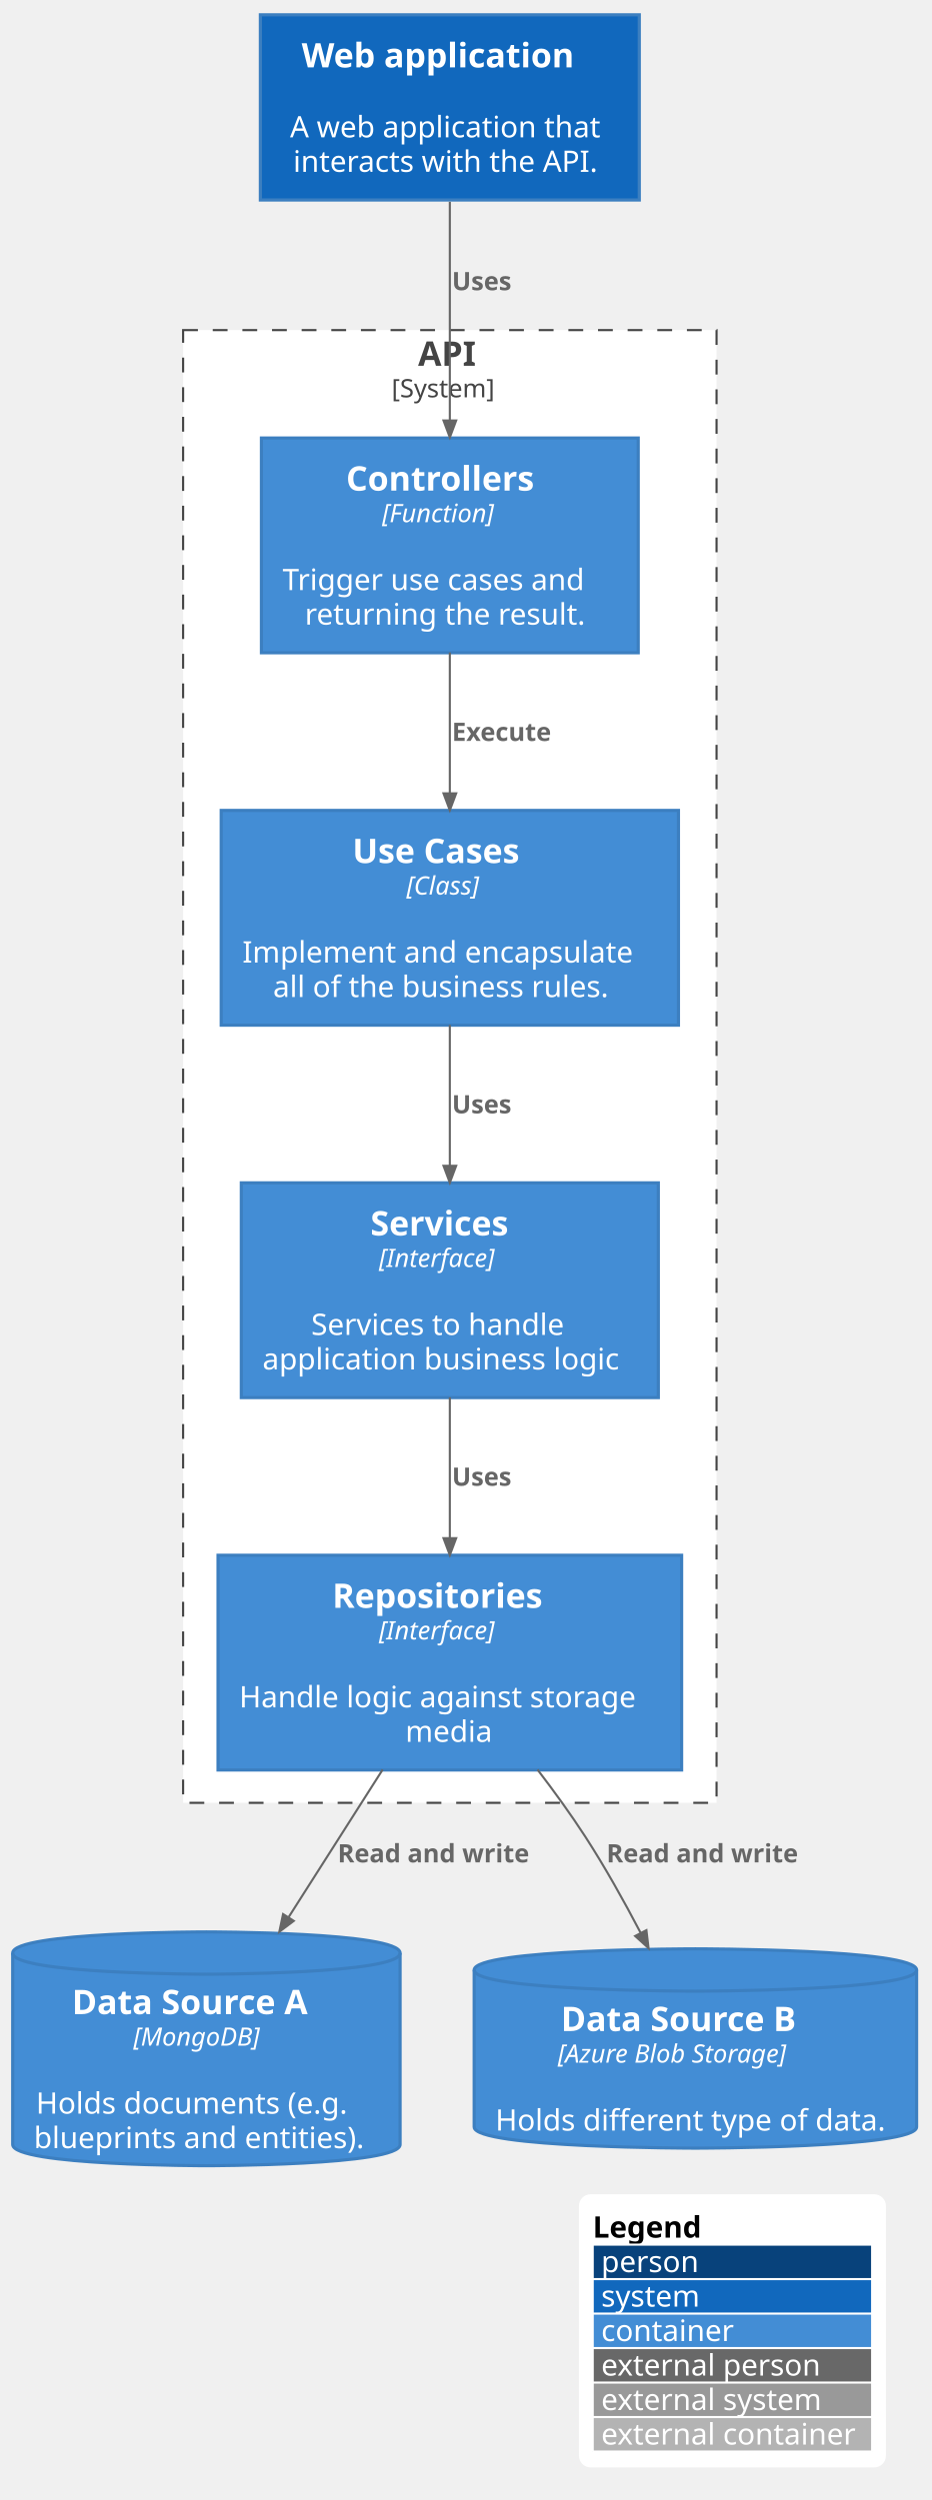
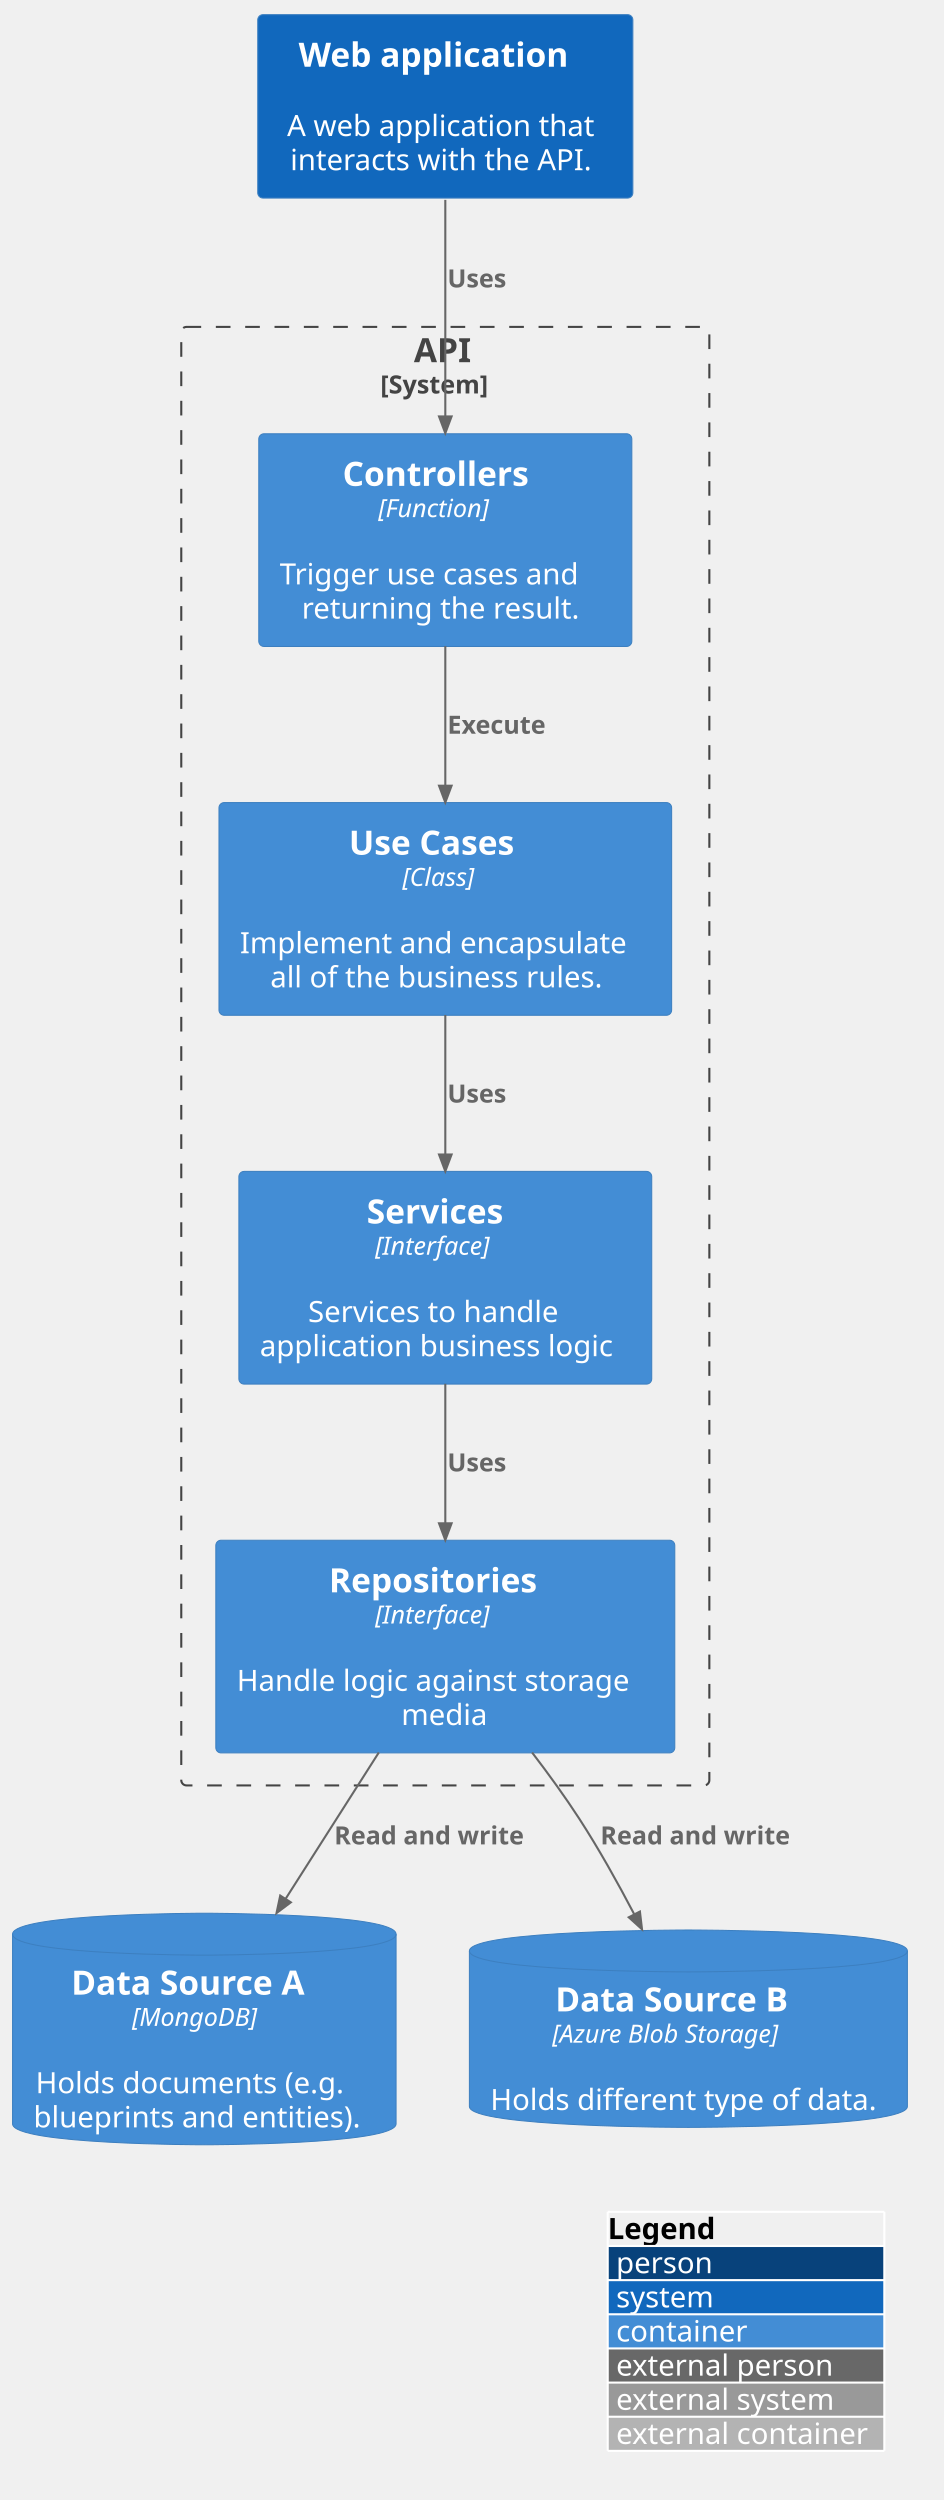
- <svg xmlns="http://www.w3.org/2000/svg" contentScriptType="application/ecmascript" contentStyleType="text/css" height="1181px" preserveAspectRatio="none" style="width:440px;height:1181px;background:#FFFFFF;" version="1.1" viewBox="0 0 440 1181" width="440px" zoomAndPan="magnify">
+ <svg xmlns="http://www.w3.org/2000/svg" contentStyleType="text/css" height="1193px" preserveAspectRatio="none" style="width:450px;height:1193px;background:#FFFFFF;" version="1.1" viewBox="0 0 450 1193" width="450px" zoomAndPan="magnify">
  <defs />
  <g>
-     <rect fill="#FFFFFF" height="696" style="stroke:#444444;stroke-width:1.0;stroke-dasharray:7.0,7.0;" width="252" x="86.5" y="156" />
-     <text fill="#444444" font-family="sans-serif" font-size="16" font-weight="bold" lengthAdjust="spacing" textLength="30" x="197.5" y="172.852">API</text>
-     <text fill="#444444" font-family="sans-serif" font-size="12" lengthAdjust="spacing" textLength="55" x="185" y="187.764">[System]</text>
-     <rect fill="#438DD5" height="101.484" style="stroke:#3C7FC0;stroke-width:1.5;" width="178" x="123.5" y="207" />
-     <text fill="#FFFFFF" font-family="sans-serif" font-size="16" font-weight="bold" lengthAdjust="spacing" textLength="98" x="163.5" y="231.852">Controllers</text>
-     <text fill="#FFFFFF" font-family="sans-serif" font-size="12" font-style="italic" lengthAdjust="spacing" textLength="64" x="180.5" y="246.764">[Function]</text>
-     <text fill="#FFFFFF" font-family="sans-serif" font-size="14" lengthAdjust="spacing" textLength="0" x="214.5" y="262.589" />
-     <text fill="#FFFFFF" font-family="sans-serif" font-size="14" lengthAdjust="spacing" textLength="154" x="133.5" y="278.886">Trigger use cases and</text>
-     <text fill="#FFFFFF" font-family="sans-serif" font-size="14" lengthAdjust="spacing" textLength="137" x="144" y="295.183">returning the result.</text>
-     <rect fill="#438DD5" height="101.484" style="stroke:#3C7FC0;stroke-width:1.5;" width="216" x="104.5" y="383" />
-     <text fill="#FFFFFF" font-family="sans-serif" font-size="16" font-weight="bold" lengthAdjust="spacing" textLength="92" x="166.5" y="407.852">Use Cases</text>
-     <text fill="#FFFFFF" font-family="sans-serif" font-size="12" font-style="italic" lengthAdjust="spacing" textLength="41" x="192" y="422.764">[Class]</text>
-     <text fill="#FFFFFF" font-family="sans-serif" font-size="14" lengthAdjust="spacing" textLength="0" x="214.5" y="438.589" />
-     <text fill="#FFFFFF" font-family="sans-serif" font-size="14" lengthAdjust="spacing" textLength="192" x="114.5" y="454.886">Implement and encapsulate</text>
-     <text fill="#FFFFFF" font-family="sans-serif" font-size="14" lengthAdjust="spacing" textLength="167" x="129" y="471.183">all of the business rules.</text>
-     <rect fill="#438DD5" height="101.484" style="stroke:#3C7FC0;stroke-width:1.5;" width="197" x="114" y="559" />
-     <text fill="#FFFFFF" font-family="sans-serif" font-size="16" font-weight="bold" lengthAdjust="spacing" textLength="75" x="175" y="583.852">Services</text>
-     <text fill="#FFFFFF" font-family="sans-serif" font-size="12" font-style="italic" lengthAdjust="spacing" textLength="67" x="179" y="598.764">[Interface]</text>
-     <text fill="#FFFFFF" font-family="sans-serif" font-size="14" lengthAdjust="spacing" textLength="0" x="214.5" y="614.589" />
-     <text fill="#FFFFFF" font-family="sans-serif" font-size="14" lengthAdjust="spacing" textLength="127" x="147" y="630.886">Services to handle</text>
-     <text fill="#FFFFFF" font-family="sans-serif" font-size="14" lengthAdjust="spacing" textLength="177" x="124" y="647.183">application business logic</text>
-     <rect fill="#438DD5" height="101.484" style="stroke:#3C7FC0;stroke-width:1.5;" width="219" x="103" y="735" />
-     <text fill="#FFFFFF" font-family="sans-serif" font-size="16" font-weight="bold" lengthAdjust="spacing" textLength="111" x="157" y="759.852">Repositories</text>
-     <text fill="#FFFFFF" font-family="sans-serif" font-size="12" font-style="italic" lengthAdjust="spacing" textLength="67" x="179" y="774.764">[Interface]</text>
-     <text fill="#FFFFFF" font-family="sans-serif" font-size="14" lengthAdjust="spacing" textLength="0" x="214.5" y="790.589" />
-     <text fill="#FFFFFF" font-family="sans-serif" font-size="14" lengthAdjust="spacing" textLength="195" x="113" y="806.886">Handle logic against storage</text>
-     <text fill="#FFFFFF" font-family="sans-serif" font-size="14" lengthAdjust="spacing" textLength="42" x="191.5" y="823.183">media</text>
-     <rect fill="#1168BD" height="87.516" style="stroke:#3C7FC0;stroke-width:1.5;" width="179" x="123" y="7" />
-     <text fill="#FFFFFF" font-family="sans-serif" font-size="16" font-weight="bold" lengthAdjust="spacing" textLength="140" x="142.5" y="31.852">Web application</text>
-     <text fill="#FFFFFF" font-family="sans-serif" font-size="14" lengthAdjust="spacing" textLength="0" x="214.5" y="48.62" />
-     <text fill="#FFFFFF" font-family="sans-serif" font-size="14" lengthAdjust="spacing" textLength="151" x="137" y="64.917">A web application that</text>
-     <text fill="#FFFFFF" font-family="sans-serif" font-size="14" lengthAdjust="spacing" textLength="148" x="138.5" y="81.214">interacts with the API.</text>
-     <path d="M6,923 C6,913 97.5,913 97.5,913 C97.5,913 189,913 189,923 L189,1013.484 C189,1023.484 97.5,1023.484 97.5,1023.484 C97.5,1023.484 6,1023.484 6,1013.484 L6,923 " fill="#438DD5" style="stroke:#3C7FC0;stroke-width:1.5;" />
-     <path d="M6,923 C6,933 97.5,933 97.5,933 C97.5,933 189,933 189,923 " fill="none" style="stroke:#3C7FC0;stroke-width:1.5;" />
-     <text fill="#FFFFFF" font-family="sans-serif" font-size="16" font-weight="bold" lengthAdjust="spacing" textLength="127" x="34" y="951.852">Data Source A</text>
-     <text fill="#FFFFFF" font-family="sans-serif" font-size="12" font-style="italic" lengthAdjust="spacing" textLength="69" x="63" y="966.764">[MongoDB]</text>
-     <text fill="#FFFFFF" font-family="sans-serif" font-size="14" lengthAdjust="spacing" textLength="0" x="99.5" y="982.589" />
-     <text fill="#FFFFFF" font-family="sans-serif" font-size="14" lengthAdjust="spacing" textLength="157" x="17" y="998.886">Holds documents (e.g.</text>
-     <text fill="#FFFFFF" font-family="sans-serif" font-size="14" lengthAdjust="spacing" textLength="163" x="16" y="1015.183">blueprints and entities).</text>
-     <path d="M224,931 C224,921 328.5,921 328.5,921 C328.5,921 433,921 433,931 L433,1005.188 C433,1015.188 328.5,1015.188 328.5,1015.188 C328.5,1015.188 224,1015.188 224,1005.188 L224,931 " fill="#438DD5" style="stroke:#3C7FC0;stroke-width:1.5;" />
-     <path d="M224,931 C224,941 328.5,941 328.5,941 C328.5,941 433,941 433,931 " fill="none" style="stroke:#3C7FC0;stroke-width:1.5;" />
-     <text fill="#FFFFFF" font-family="sans-serif" font-size="16" font-weight="bold" lengthAdjust="spacing" textLength="127" x="265" y="959.852">Data Source B</text>
-     <text fill="#FFFFFF" font-family="sans-serif" font-size="12" font-style="italic" lengthAdjust="spacing" textLength="130" x="263.5" y="974.764">[Azure Blob Storage]</text>
-     <text fill="#FFFFFF" font-family="sans-serif" font-size="14" lengthAdjust="spacing" textLength="0" x="330.5" y="990.589" />
-     <text fill="#FFFFFF" font-family="sans-serif" font-size="14" lengthAdjust="spacing" textLength="189" x="234" y="1006.886">Holds different type of data.</text>
-     <path d="M212.5,308.36 C212.5,329.11 212.5,353.33 212.5,374.83 " fill="none" id="controllers-to-use_cases" style="stroke:#666666;stroke-width:1.0;" />
-     <polygon fill="#666666" points="212.5,382.93,215.5,374.93,209.5,374.93,212.5,382.93" style="stroke:#666666;stroke-width:1.0;" />
-     <text fill="#666666" font-family="sans-serif" font-size="12" font-weight="bold" lengthAdjust="spacing" textLength="55" x="213.5" y="350.139">Execute</text>
-     <path d="M212.5,484.36 C212.5,505.11 212.5,529.33 212.5,550.83 " fill="none" id="use_cases-to-services" style="stroke:#666666;stroke-width:1.0;" />
-     <polygon fill="#666666" points="212.5,558.93,215.5,550.93,209.5,550.93,212.5,558.93" style="stroke:#666666;stroke-width:1.0;" />
-     <text fill="#666666" font-family="sans-serif" font-size="12" font-weight="bold" lengthAdjust="spacing" textLength="35" x="213.5" y="526.139">Uses</text>
-     <path d="M212.5,660.36 C212.5,681.11 212.5,705.33 212.5,726.83 " fill="none" id="services-to-repositories" style="stroke:#666666;stroke-width:1.0;" />
-     <polygon fill="#666666" points="212.5,734.93,215.5,726.93,209.5,726.93,212.5,734.93" style="stroke:#666666;stroke-width:1.0;" />
-     <text fill="#666666" font-family="sans-serif" font-size="12" font-weight="bold" lengthAdjust="spacing" textLength="35" x="213.5" y="702.139">Uses</text>
-     <path d="M212.5,95.37 C212.5,125.42 212.5,165.75 212.5,198.55 " fill="none" id="web-to-controllers" style="stroke:#666666;stroke-width:1.0;" />
-     <polygon fill="#666666" points="212.5,206.72,215.5,198.72,209.5,198.72,212.5,206.72" style="stroke:#666666;stroke-width:1.0;" />
-     <text fill="#666666" font-family="sans-serif" font-size="12" font-weight="bold" lengthAdjust="spacing" textLength="35" x="213.5" y="137.139">Uses</text>
-     <path d="M180.77,836.3 C167.03,857.86 150.82,883.31 136.37,905.99 " fill="none" id="repositories-to-data_source_a" style="stroke:#666666;stroke-width:1.0;" />
-     <polygon fill="#666666" points="131.95,912.93,138.781,907.798,133.722,904.572,131.95,912.93" style="stroke:#666666;stroke-width:1.0;" />
-     <text fill="#666666" font-family="sans-serif" font-size="12" font-weight="bold" lengthAdjust="spacing" textLength="108" x="159.5" y="880.139">Read and write</text>
-     <path d="M253.92,836.31 C261.77,846.55 269.65,857.43 276.5,868 C285.75,882.28 294.76,898.39 302.61,913.4 " fill="none" id="repositories-to-data_source_b" style="stroke:#666666;stroke-width:1.0;" />
-     <polygon fill="#666666" points="306.37,920.67,305.367,912.185,300.035,914.937,306.37,920.67" style="stroke:#666666;stroke-width:1.0;" />
-     <text fill="#666666" font-family="sans-serif" font-size="12" font-weight="bold" lengthAdjust="spacing" textLength="108" x="286.5" y="880.139">Read and write</text>
-     <rect fill="#FFFFFF" height="128.078" rx="5" ry="5" style="stroke:#FFFFFF;stroke-width:1.0;" width="144" x="274" y="1037.484" />
-     <text fill="#000000" font-family="sans-serif" font-size="14" font-weight="bold" lengthAdjust="spacing" textLength="59" x="280" y="1057.479">Legend</text>
-     <text fill="#FFFFFF" font-family="sans-serif" font-size="14" lengthAdjust="spacing" textLength="0" x="343" y="1057.479" />
-     <rect fill="#08427B" height="16.297" style="stroke:none;stroke-width:1.0;" width="132" x="280" y="1060.781" />
-     <text fill="#FFFFFF" font-family="sans-serif" font-size="14" lengthAdjust="spacing" textLength="49" x="284" y="1073.776">person</text>
-     <rect fill="#1168BD" height="16.297" style="stroke:none;stroke-width:1.0;" width="132" x="280" y="1077.078" />
-     <text fill="#FFFFFF" font-family="sans-serif" font-size="14" lengthAdjust="spacing" textLength="50" x="284" y="1090.073">system</text>
-     <rect fill="#438DD5" height="16.297" style="stroke:none;stroke-width:1.0;" width="132" x="280" y="1093.375" />
-     <text fill="#FFFFFF" font-family="sans-serif" font-size="14" lengthAdjust="spacing" textLength="65" x="284" y="1106.37">container</text>
-     <rect fill="#686868" height="16.297" style="stroke:none;stroke-width:1.0;" width="132" x="280" y="1109.672" />
-     <text fill="#FFFFFF" font-family="sans-serif" font-size="14" lengthAdjust="spacing" textLength="108" x="284" y="1122.667">external person</text>
-     <rect fill="#999999" height="16.297" style="stroke:none;stroke-width:1.0;" width="132" x="280" y="1125.969" />
-     <text fill="#FFFFFF" font-family="sans-serif" font-size="14" lengthAdjust="spacing" textLength="109" x="284" y="1138.964">external system</text>
-     <rect fill="#B3B3B3" height="16.297" style="stroke:none;stroke-width:1.0;" width="132" x="280" y="1142.266" />
-     <text fill="#FFFFFF" font-family="sans-serif" font-size="14" lengthAdjust="spacing" textLength="124" x="284" y="1155.261">external container</text>
-     <line style="stroke:#FFFFFF;stroke-width:1.0;" x1="280" x2="412" y1="1044.484" y2="1044.484" />
-     <line style="stroke:#FFFFFF;stroke-width:1.0;" x1="280" x2="412" y1="1060.781" y2="1060.781" />
-     <line style="stroke:#FFFFFF;stroke-width:1.0;" x1="280" x2="412" y1="1077.078" y2="1077.078" />
-     <line style="stroke:#FFFFFF;stroke-width:1.0;" x1="280" x2="412" y1="1093.375" y2="1093.375" />
-     <line style="stroke:#FFFFFF;stroke-width:1.0;" x1="280" x2="412" y1="1109.672" y2="1109.672" />
-     <line style="stroke:#FFFFFF;stroke-width:1.0;" x1="280" x2="412" y1="1125.969" y2="1125.969" />
-     <line style="stroke:#FFFFFF;stroke-width:1.0;" x1="280" x2="412" y1="1142.266" y2="1142.266" />
-     <line style="stroke:#FFFFFF;stroke-width:1.0;" x1="280" x2="412" y1="1158.562" y2="1158.562" />
-     <line style="stroke:#FFFFFF;stroke-width:1.0;" x1="280" x2="280" y1="1044.484" y2="1158.562" />
-     <line style="stroke:#FFFFFF;stroke-width:1.0;" x1="412" x2="412" y1="1044.484" y2="1158.562" />
+     <g id="cluster_api">
+       <rect height="696" rx="2.5" ry="2.5" style="stroke:#444444;stroke-width:1.0;fill:none;stroke-dasharray:7.0,7.0;" width="252" x="86.5" y="156" />
+       <text fill="#444444" font-family="sans-serif" font-size="16" font-weight="bold" lengthAdjust="spacing" textLength="30" x="197.5" y="172.852">API</text>
+       <text fill="#444444" font-family="sans-serif" font-size="12" font-weight="bold" lengthAdjust="spacing" textLength="62" x="181.5" y="187.764">[System]</text>
+     </g>
+     <g id="elem_controllers">
+       <rect fill="#438DD5" height="101.484" rx="2.5" ry="2.5" style="stroke:#3C7FC0;stroke-width:0.5;" width="178" x="123.5" y="207" />
+       <text fill="#FFFFFF" font-family="sans-serif" font-size="16" font-weight="bold" lengthAdjust="spacing" textLength="98" x="163.5" y="231.852">Controllers</text>
+       <text fill="#FFFFFF" font-family="sans-serif" font-size="12" font-style="italic" lengthAdjust="spacing" textLength="64" x="180.5" y="246.764">[Function]</text>
+       <text fill="#FFFFFF" font-family="sans-serif" font-size="14" lengthAdjust="spacing" textLength="4" x="210.5" y="262.589"> </text>
+       <text fill="#FFFFFF" font-family="sans-serif" font-size="14" lengthAdjust="spacing" textLength="154" x="133.5" y="278.886">Trigger use cases and</text>
+       <text fill="#FFFFFF" font-family="sans-serif" font-size="14" lengthAdjust="spacing" textLength="137" x="144" y="295.183">returning the result.</text>
+     </g>
+     <g id="elem_use_cases">
+       <rect fill="#438DD5" height="101.484" rx="2.5" ry="2.5" style="stroke:#3C7FC0;stroke-width:0.5;" width="216" x="104.5" y="383" />
+       <text fill="#FFFFFF" font-family="sans-serif" font-size="16" font-weight="bold" lengthAdjust="spacing" textLength="92" x="166.5" y="407.852">Use Cases</text>
+       <text fill="#FFFFFF" font-family="sans-serif" font-size="12" font-style="italic" lengthAdjust="spacing" textLength="41" x="192" y="422.764">[Class]</text>
+       <text fill="#FFFFFF" font-family="sans-serif" font-size="14" lengthAdjust="spacing" textLength="4" x="210.5" y="438.589"> </text>
+       <text fill="#FFFFFF" font-family="sans-serif" font-size="14" lengthAdjust="spacing" textLength="192" x="114.5" y="454.886">Implement and encapsulate</text>
+       <text fill="#FFFFFF" font-family="sans-serif" font-size="14" lengthAdjust="spacing" textLength="167" x="129" y="471.183">all of the business rules.</text>
+     </g>
+     <g id="elem_services">
+       <rect fill="#438DD5" height="101.484" rx="2.5" ry="2.5" style="stroke:#3C7FC0;stroke-width:0.5;" width="197" x="114" y="559" />
+       <text fill="#FFFFFF" font-family="sans-serif" font-size="16" font-weight="bold" lengthAdjust="spacing" textLength="75" x="175" y="583.852">Services</text>
+       <text fill="#FFFFFF" font-family="sans-serif" font-size="12" font-style="italic" lengthAdjust="spacing" textLength="67" x="179" y="598.764">[Interface]</text>
+       <text fill="#FFFFFF" font-family="sans-serif" font-size="14" lengthAdjust="spacing" textLength="4" x="210.5" y="614.589"> </text>
+       <text fill="#FFFFFF" font-family="sans-serif" font-size="14" lengthAdjust="spacing" textLength="127" x="147" y="630.886">Services to handle</text>
+       <text fill="#FFFFFF" font-family="sans-serif" font-size="14" lengthAdjust="spacing" textLength="177" x="124" y="647.183">application business logic</text>
+     </g>
+     <g id="elem_repositories">
+       <rect fill="#438DD5" height="101.484" rx="2.5" ry="2.5" style="stroke:#3C7FC0;stroke-width:0.5;" width="219" x="103" y="735" />
+       <text fill="#FFFFFF" font-family="sans-serif" font-size="16" font-weight="bold" lengthAdjust="spacing" textLength="111" x="157" y="759.852">Repositories</text>
+       <text fill="#FFFFFF" font-family="sans-serif" font-size="12" font-style="italic" lengthAdjust="spacing" textLength="67" x="179" y="774.764">[Interface]</text>
+       <text fill="#FFFFFF" font-family="sans-serif" font-size="14" lengthAdjust="spacing" textLength="4" x="210.5" y="790.589"> </text>
+       <text fill="#FFFFFF" font-family="sans-serif" font-size="14" lengthAdjust="spacing" textLength="195" x="113" y="806.886">Handle logic against storage</text>
+       <text fill="#FFFFFF" font-family="sans-serif" font-size="14" lengthAdjust="spacing" textLength="42" x="191.5" y="823.183">media</text>
+     </g>
+     <g id="elem_web">
+       <rect fill="#1168BD" height="87.516" rx="2.5" ry="2.5" style="stroke:#3C7FC0;stroke-width:0.5;" width="179" x="123" y="7" />
+       <text fill="#FFFFFF" font-family="sans-serif" font-size="16" font-weight="bold" lengthAdjust="spacing" textLength="140" x="142.5" y="31.852">Web application</text>
+       <text fill="#FFFFFF" font-family="sans-serif" font-size="14" lengthAdjust="spacing" textLength="4" x="210.5" y="48.62"> </text>
+       <text fill="#FFFFFF" font-family="sans-serif" font-size="14" lengthAdjust="spacing" textLength="151" x="137" y="64.917">A web application that</text>
+       <text fill="#FFFFFF" font-family="sans-serif" font-size="14" lengthAdjust="spacing" textLength="148" x="138.5" y="81.214">interacts with the API.</text>
+     </g>
+     <g id="elem_data_source_a">
+       <path d="M6,923 C6,913 97.5,913 97.5,913 C97.5,913 189,913 189,923 L189,1013.484 C189,1023.484 97.5,1023.484 97.5,1023.484 C97.5,1023.484 6,1023.484 6,1013.484 L6,923 " fill="#438DD5" style="stroke:#3C7FC0;stroke-width:0.5;" />
+       <path d="M6,923 C6,933 97.5,933 97.5,933 C97.5,933 189,933 189,923 " fill="none" style="stroke:#3C7FC0;stroke-width:0.5;" />
+       <text fill="#FFFFFF" font-family="sans-serif" font-size="16" font-weight="bold" lengthAdjust="spacing" textLength="127" x="34" y="951.852">Data Source A</text>
+       <text fill="#FFFFFF" font-family="sans-serif" font-size="12" font-style="italic" lengthAdjust="spacing" textLength="69" x="63" y="966.764">[MongoDB]</text>
+       <text fill="#FFFFFF" font-family="sans-serif" font-size="14" lengthAdjust="spacing" textLength="4" x="95.5" y="982.589"> </text>
+       <text fill="#FFFFFF" font-family="sans-serif" font-size="14" lengthAdjust="spacing" textLength="157" x="17" y="998.886">Holds documents (e.g.</text>
+       <text fill="#FFFFFF" font-family="sans-serif" font-size="14" lengthAdjust="spacing" textLength="163" x="16" y="1015.183">blueprints and entities).</text>
+     </g>
+     <g id="elem_data_source_b">
+       <path d="M224,931 C224,921 328.5,921 328.5,921 C328.5,921 433,921 433,931 L433,1005.188 C433,1015.188 328.5,1015.188 328.5,1015.188 C328.5,1015.188 224,1015.188 224,1005.188 L224,931 " fill="#438DD5" style="stroke:#3C7FC0;stroke-width:0.5;" />
+       <path d="M224,931 C224,941 328.5,941 328.5,941 C328.5,941 433,941 433,931 " fill="none" style="stroke:#3C7FC0;stroke-width:0.5;" />
+       <text fill="#FFFFFF" font-family="sans-serif" font-size="16" font-weight="bold" lengthAdjust="spacing" textLength="127" x="265" y="959.852">Data Source B</text>
+       <text fill="#FFFFFF" font-family="sans-serif" font-size="12" font-style="italic" lengthAdjust="spacing" textLength="130" x="263.5" y="974.764">[Azure Blob Storage]</text>
+       <text fill="#FFFFFF" font-family="sans-serif" font-size="14" lengthAdjust="spacing" textLength="4" x="326.5" y="990.589"> </text>
+       <text fill="#FFFFFF" font-family="sans-serif" font-size="14" lengthAdjust="spacing" textLength="189" x="234" y="1006.886">Holds different type of data.</text>
+     </g>
+     <g id="link_controllers_use_cases">
+       <path d="M212.5,308.36 C212.5,329.11 212.5,353.33 212.5,374.83 " fill="none" id="controllers-to-use_cases" style="stroke:#666666;stroke-width:1.0;" />
+       <polygon fill="#666666" points="212.5,382.93,215.5,374.93,209.5,374.93,212.5,382.93" style="stroke:#666666;stroke-width:1.0;" />
+       <text fill="#666666" font-family="sans-serif" font-size="12" font-weight="bold" lengthAdjust="spacing" textLength="55" x="213.5" y="350.139">Execute</text>
+     </g>
+     <g id="link_use_cases_services">
+       <path d="M212.5,484.36 C212.5,505.11 212.5,529.33 212.5,550.83 " fill="none" id="use_cases-to-services" style="stroke:#666666;stroke-width:1.0;" />
+       <polygon fill="#666666" points="212.5,558.93,215.5,550.93,209.5,550.93,212.5,558.93" style="stroke:#666666;stroke-width:1.0;" />
+       <text fill="#666666" font-family="sans-serif" font-size="12" font-weight="bold" lengthAdjust="spacing" textLength="35" x="213.5" y="526.139">Uses</text>
+     </g>
+     <g id="link_services_repositories">
+       <path d="M212.5,660.36 C212.5,681.11 212.5,705.33 212.5,726.83 " fill="none" id="services-to-repositories" style="stroke:#666666;stroke-width:1.0;" />
+       <polygon fill="#666666" points="212.5,734.93,215.5,726.93,209.5,726.93,212.5,734.93" style="stroke:#666666;stroke-width:1.0;" />
+       <text fill="#666666" font-family="sans-serif" font-size="12" font-weight="bold" lengthAdjust="spacing" textLength="35" x="213.5" y="702.139">Uses</text>
+     </g>
+     <g id="link_web_controllers">
+       <path d="M212.5,95.37 C212.5,125.42 212.5,165.75 212.5,198.55 " fill="none" id="web-to-controllers" style="stroke:#666666;stroke-width:1.0;" />
+       <polygon fill="#666666" points="212.5,206.72,215.5,198.72,209.5,198.72,212.5,206.72" style="stroke:#666666;stroke-width:1.0;" />
+       <text fill="#666666" font-family="sans-serif" font-size="12" font-weight="bold" lengthAdjust="spacing" textLength="35" x="213.5" y="137.139">Uses</text>
+     </g>
+     <g id="link_repositories_data_source_a">
+       <path d="M180.77,836.3 C167.03,857.86 150.82,883.31 136.37,905.99 " fill="none" id="repositories-to-data_source_a" style="stroke:#666666;stroke-width:1.0;" />
+       <polygon fill="#666666" points="131.95,912.93,138.781,907.798,133.722,904.572,131.95,912.93" style="stroke:#666666;stroke-width:1.0;" />
+       <text fill="#666666" font-family="sans-serif" font-size="12" font-weight="bold" lengthAdjust="spacing" textLength="108" x="159.5" y="880.139">Read and write</text>
+     </g>
+     <g id="link_repositories_data_source_b">
+       <path d="M253.92,836.31 C261.77,846.55 269.65,857.43 276.5,868 C285.75,882.28 294.76,898.39 302.61,913.4 " fill="none" id="repositories-to-data_source_b" style="stroke:#666666;stroke-width:1.0;" />
+       <polygon fill="#666666" points="306.37,920.67,305.367,912.185,300.035,914.937,306.37,920.67" style="stroke:#666666;stroke-width:1.0;" />
+       <text fill="#666666" font-family="sans-serif" font-size="12" font-weight="bold" lengthAdjust="spacing" textLength="108" x="286.5" y="880.139">Read and write</text>
+     </g>
+     <rect height="130.078" rx="7.5" ry="7.5" style="stroke:#00000000;stroke-width:1.0;fill:none;" width="144" x="284" y="1047.484" />
+     <text fill="#000000" font-family="sans-serif" font-size="14" font-weight="bold" lengthAdjust="spacing" textLength="59" x="290" y="1068.479">Legend</text>
+     <text fill="#FFFFFF" font-family="sans-serif" font-size="14" lengthAdjust="spacing" textLength="4" x="349" y="1068.479"> </text>
+     <rect fill="#08427B" height="16.297" style="stroke:none;stroke-width:1.0;" width="132" x="290" y="1071.781" />
+     <text fill="#FFFFFF" font-family="sans-serif" font-size="14" lengthAdjust="spacing" textLength="49" x="294" y="1084.776">person</text>
+     <rect fill="#1168BD" height="16.297" style="stroke:none;stroke-width:1.0;" width="132" x="290" y="1088.078" />
+     <text fill="#FFFFFF" font-family="sans-serif" font-size="14" lengthAdjust="spacing" textLength="50" x="294" y="1101.073">system</text>
+     <rect fill="#438DD5" height="16.297" style="stroke:none;stroke-width:1.0;" width="132" x="290" y="1104.375" />
+     <text fill="#FFFFFF" font-family="sans-serif" font-size="14" lengthAdjust="spacing" textLength="65" x="294" y="1117.37">container</text>
+     <rect fill="#686868" height="16.297" style="stroke:none;stroke-width:1.0;" width="132" x="290" y="1120.672" />
+     <text fill="#FFFFFF" font-family="sans-serif" font-size="14" lengthAdjust="spacing" textLength="108" x="294" y="1133.667">external person</text>
+     <rect fill="#999999" height="16.297" style="stroke:none;stroke-width:1.0;" width="132" x="290" y="1136.969" />
+     <text fill="#FFFFFF" font-family="sans-serif" font-size="14" lengthAdjust="spacing" textLength="109" x="294" y="1149.964">external system</text>
+     <rect fill="#B3B3B3" height="16.297" style="stroke:none;stroke-width:1.0;" width="132" x="290" y="1153.266" />
+     <text fill="#FFFFFF" font-family="sans-serif" font-size="14" lengthAdjust="spacing" textLength="124" x="294" y="1166.261">external container</text>
+     <line style="stroke:#FFFFFF;stroke-width:1.0;" x1="290" x2="422" y1="1055.484" y2="1055.484" />
+     <line style="stroke:#FFFFFF;stroke-width:1.0;" x1="290" x2="422" y1="1071.781" y2="1071.781" />
+     <line style="stroke:#FFFFFF;stroke-width:1.0;" x1="290" x2="422" y1="1088.078" y2="1088.078" />
+     <line style="stroke:#FFFFFF;stroke-width:1.0;" x1="290" x2="422" y1="1104.375" y2="1104.375" />
+     <line style="stroke:#FFFFFF;stroke-width:1.0;" x1="290" x2="422" y1="1120.672" y2="1120.672" />
+     <line style="stroke:#FFFFFF;stroke-width:1.0;" x1="290" x2="422" y1="1136.969" y2="1136.969" />
+     <line style="stroke:#FFFFFF;stroke-width:1.0;" x1="290" x2="422" y1="1153.266" y2="1153.266" />
+     <line style="stroke:#FFFFFF;stroke-width:1.0;" x1="290" x2="422" y1="1169.562" y2="1169.562" />
+     <line style="stroke:#FFFFFF;stroke-width:1.0;" x1="290" x2="290" y1="1055.484" y2="1169.562" />
+     <line style="stroke:#FFFFFF;stroke-width:1.0;" x1="422" x2="422" y1="1055.484" y2="1169.562" />
  </g>
</svg>
